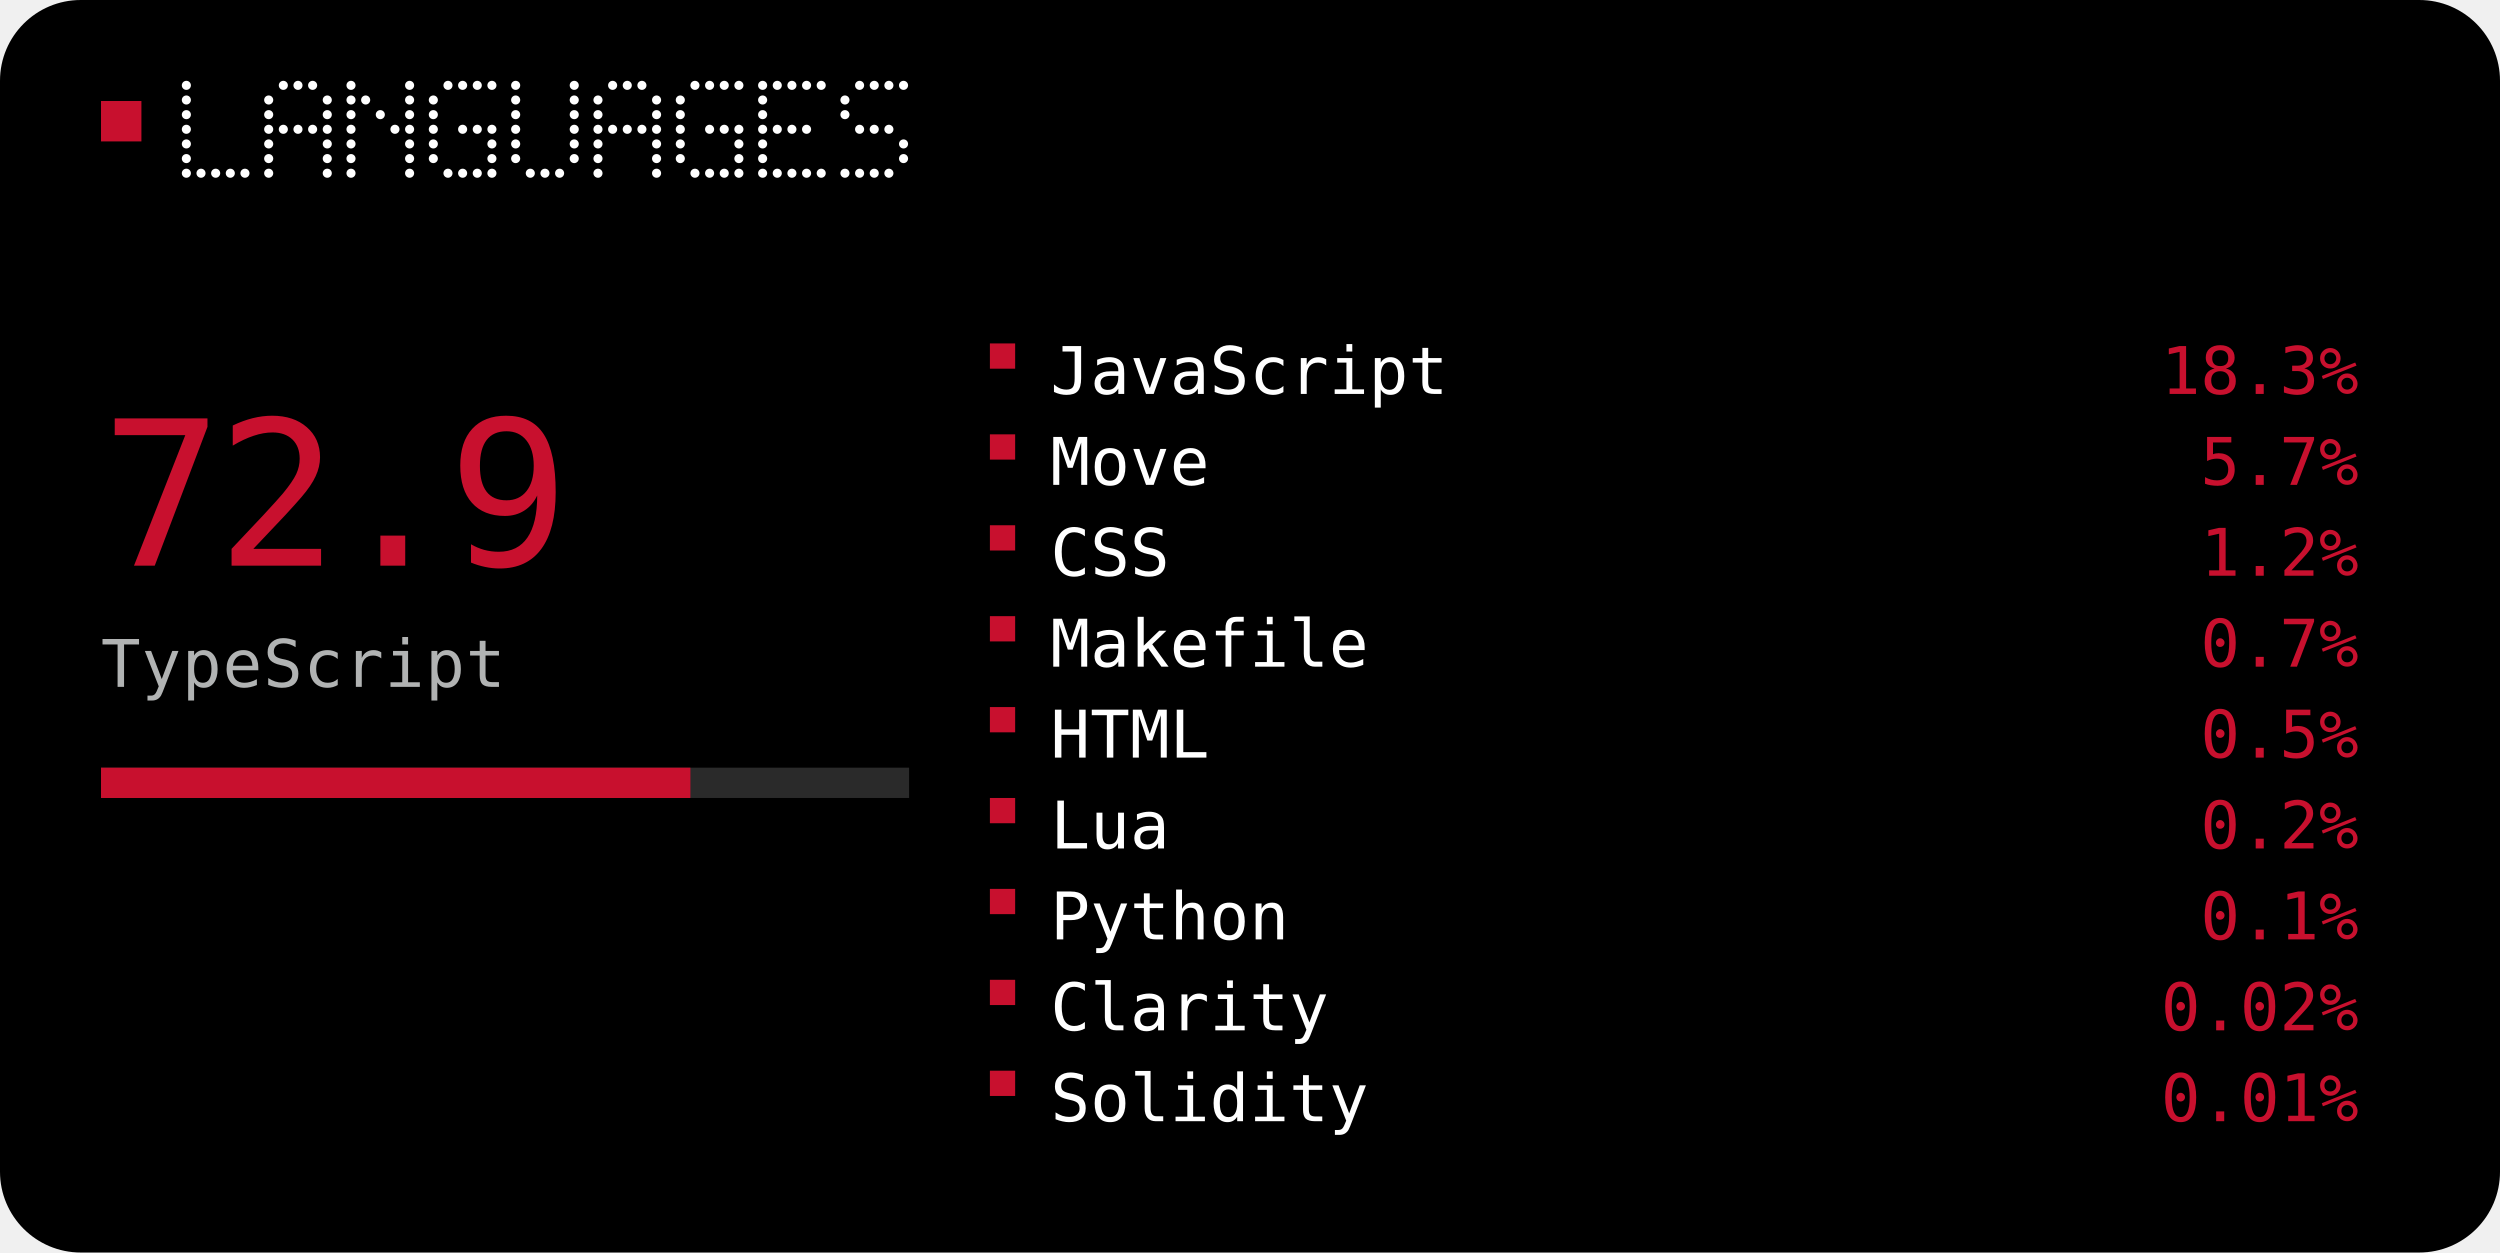
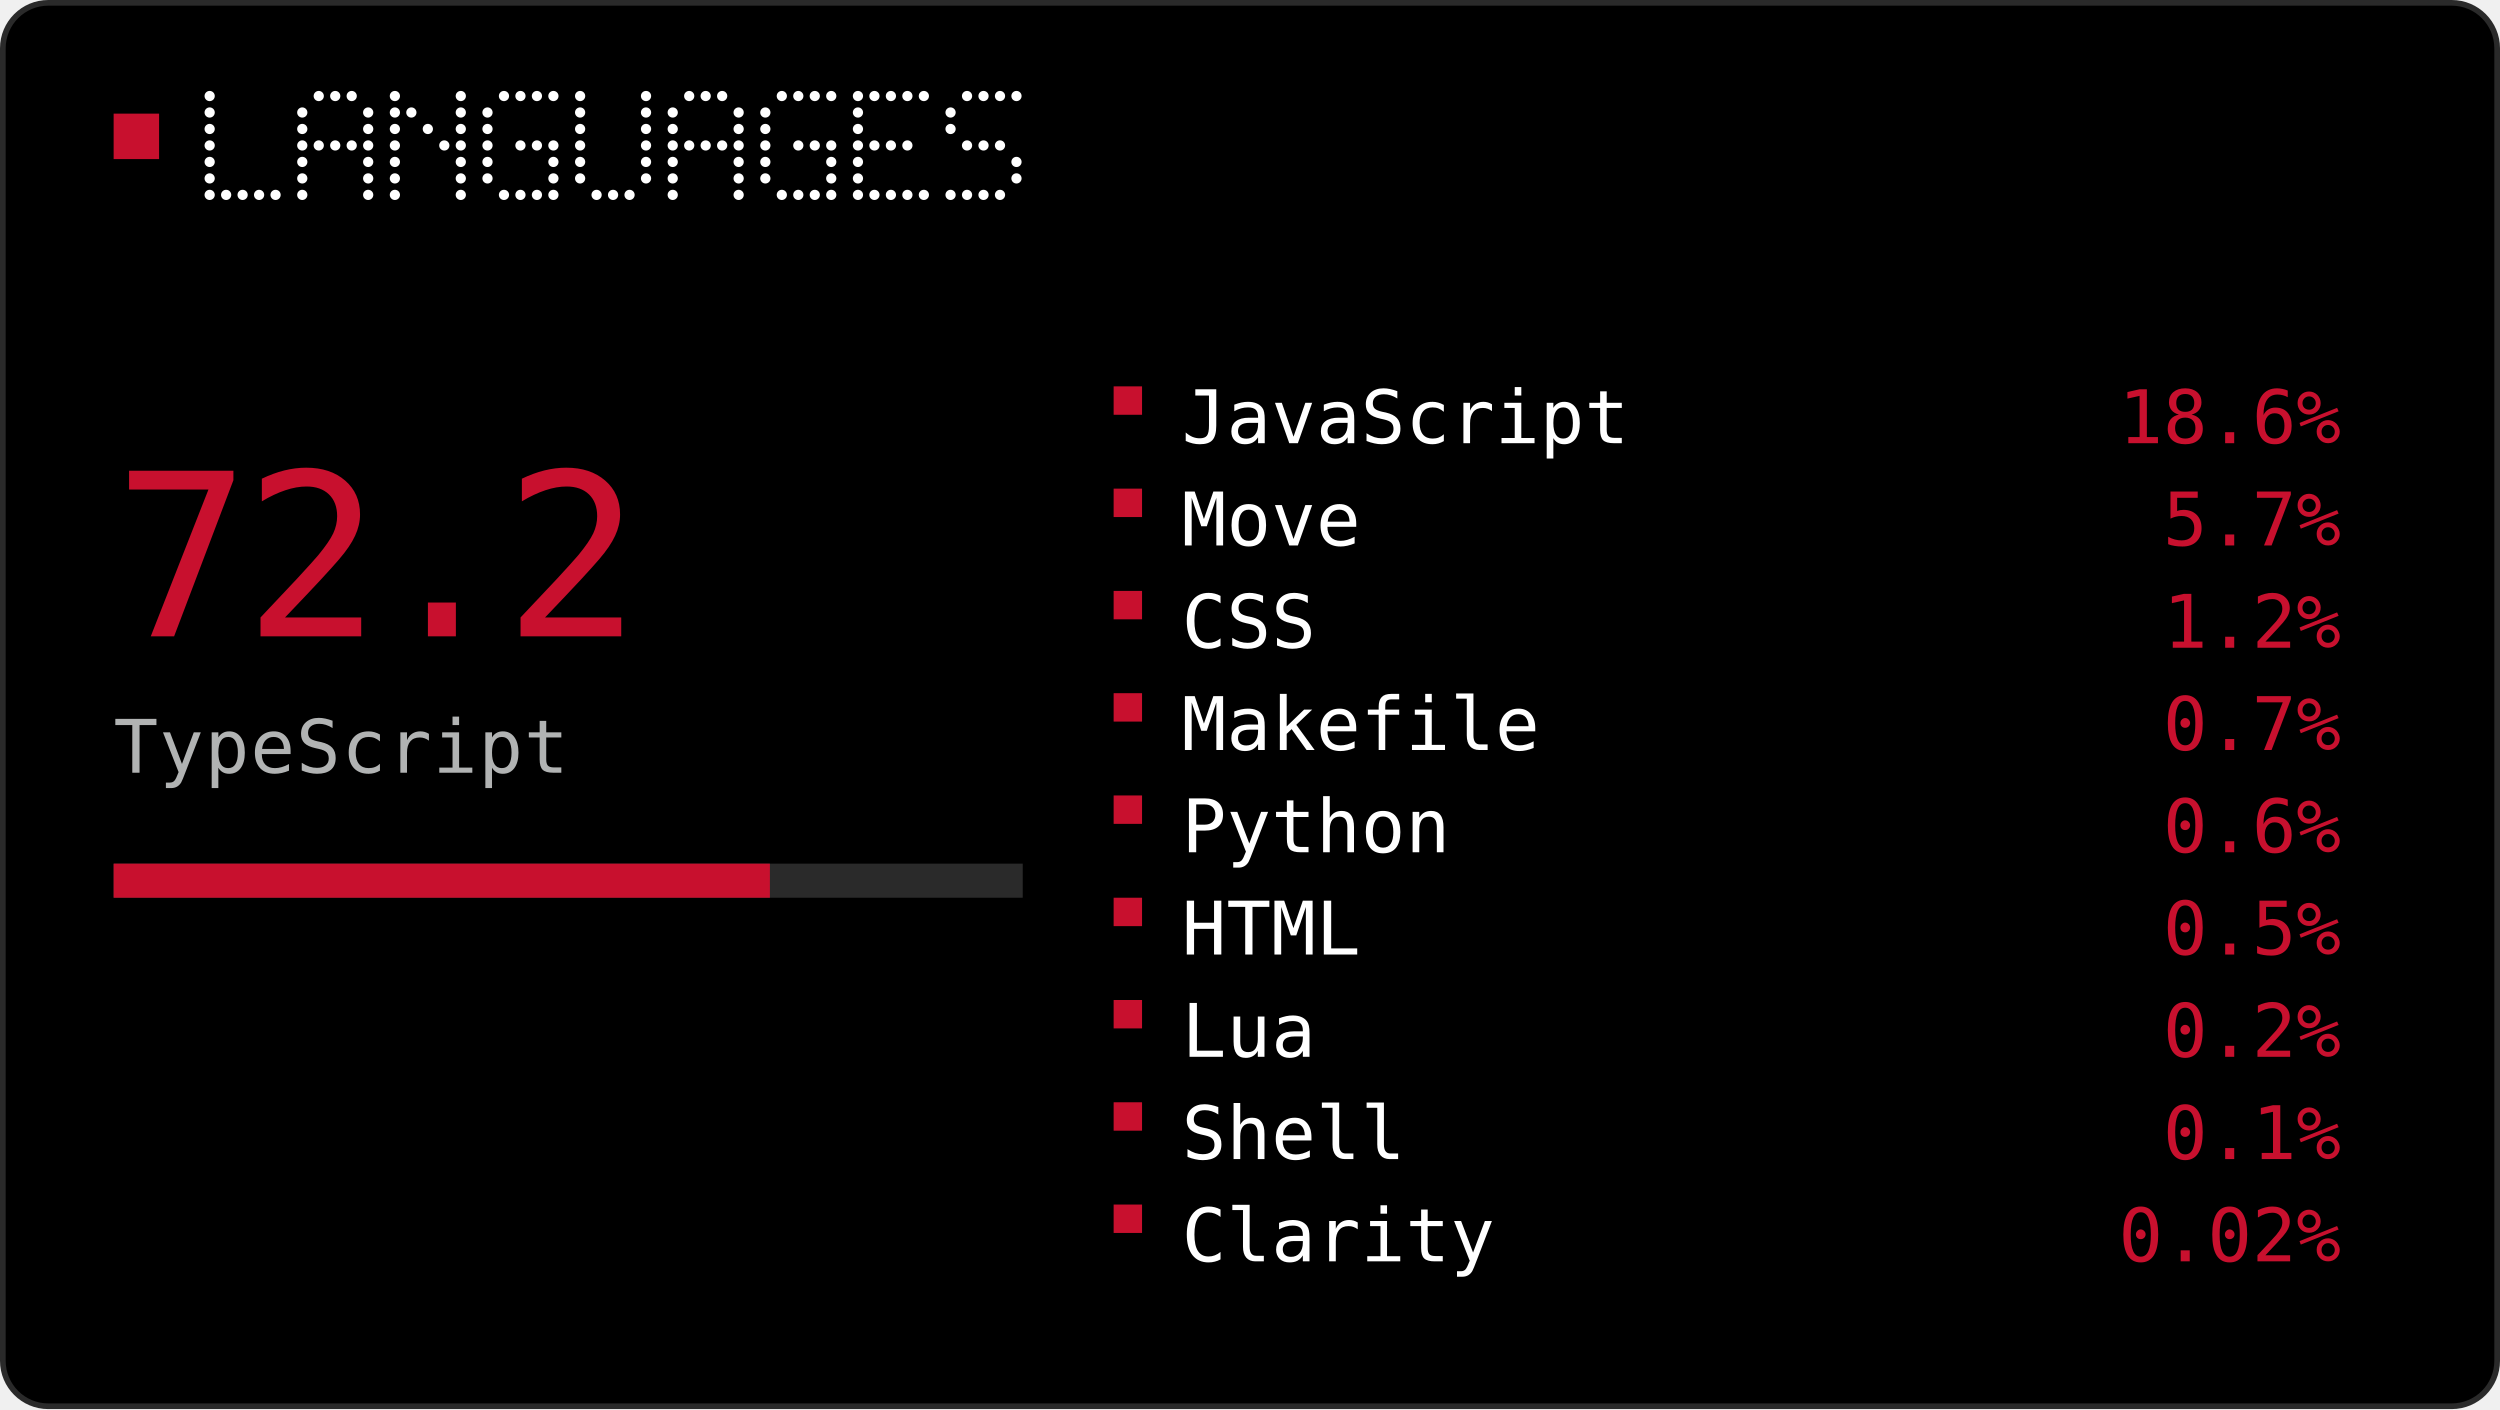
- <svg xmlns="http://www.w3.org/2000/svg" width="495" height="248" viewBox="0 0 495 248" role="img">
-   <rect width="495" height="248" rx="16" fill="#000000" />
+ <svg xmlns="http://www.w3.org/2000/svg" width="440" height="248" viewBox="0 0 440 248" role="img">
+   <rect x="0.5" y="0.5" width="439" height="247" rx="8" fill="#000000" stroke="#2A2A2A" />
  <rect x="20" y="20" width="8" height="8" fill="#C8102E" />
  <circle cx="36.9" cy="16.9" r="0.90" fill="#FFFFFF" />
  <circle cx="36.9" cy="19.8" r="0.90" fill="#FFFFFF" />
  <circle cx="36.9" cy="22.7" r="0.90" fill="#FFFFFF" />
  <circle cx="36.9" cy="25.6" r="0.90" fill="#FFFFFF" />
  <circle cx="36.9" cy="28.5" r="0.90" fill="#FFFFFF" />
  <circle cx="36.9" cy="31.4" r="0.90" fill="#FFFFFF" />
  <circle cx="36.9" cy="34.3" r="0.90" fill="#FFFFFF" />
  <circle cx="39.8" cy="34.3" r="0.90" fill="#FFFFFF" />
  <circle cx="42.7" cy="34.3" r="0.90" fill="#FFFFFF" />
  <circle cx="45.6" cy="34.3" r="0.90" fill="#FFFFFF" />
  <circle cx="48.5" cy="34.3" r="0.90" fill="#FFFFFF" />
  <circle cx="56.1" cy="16.9" r="0.90" fill="#FFFFFF" />
  <circle cx="59.0" cy="16.9" r="0.90" fill="#FFFFFF" />
  <circle cx="61.9" cy="16.9" r="0.90" fill="#FFFFFF" />
  <circle cx="53.2" cy="19.8" r="0.90" fill="#FFFFFF" />
  <circle cx="64.8" cy="19.8" r="0.90" fill="#FFFFFF" />
  <circle cx="53.2" cy="22.7" r="0.90" fill="#FFFFFF" />
  <circle cx="64.8" cy="22.7" r="0.90" fill="#FFFFFF" />
  <circle cx="53.2" cy="25.6" r="0.90" fill="#FFFFFF" />
  <circle cx="56.1" cy="25.6" r="0.90" fill="#FFFFFF" />
  <circle cx="59.0" cy="25.6" r="0.90" fill="#FFFFFF" />
  <circle cx="61.9" cy="25.6" r="0.90" fill="#FFFFFF" />
  <circle cx="64.8" cy="25.6" r="0.90" fill="#FFFFFF" />
  <circle cx="53.2" cy="28.5" r="0.90" fill="#FFFFFF" />
  <circle cx="64.8" cy="28.5" r="0.90" fill="#FFFFFF" />
  <circle cx="53.2" cy="31.4" r="0.90" fill="#FFFFFF" />
  <circle cx="64.8" cy="31.4" r="0.90" fill="#FFFFFF" />
  <circle cx="53.2" cy="34.3" r="0.90" fill="#FFFFFF" />
  <circle cx="64.8" cy="34.3" r="0.90" fill="#FFFFFF" />
  <circle cx="69.5" cy="16.9" r="0.90" fill="#FFFFFF" />
  <circle cx="81.1" cy="16.9" r="0.90" fill="#FFFFFF" />
  <circle cx="69.5" cy="19.8" r="0.90" fill="#FFFFFF" />
  <circle cx="72.4" cy="19.8" r="0.90" fill="#FFFFFF" />
  <circle cx="81.1" cy="19.8" r="0.90" fill="#FFFFFF" />
  <circle cx="69.5" cy="22.7" r="0.90" fill="#FFFFFF" />
  <circle cx="75.3" cy="22.7" r="0.90" fill="#FFFFFF" />
  <circle cx="81.1" cy="22.7" r="0.90" fill="#FFFFFF" />
  <circle cx="69.5" cy="25.6" r="0.90" fill="#FFFFFF" />
  <circle cx="78.2" cy="25.6" r="0.90" fill="#FFFFFF" />
  <circle cx="81.1" cy="25.6" r="0.90" fill="#FFFFFF" />
  <circle cx="69.5" cy="28.5" r="0.90" fill="#FFFFFF" />
  <circle cx="81.1" cy="28.5" r="0.90" fill="#FFFFFF" />
  <circle cx="69.5" cy="31.4" r="0.90" fill="#FFFFFF" />
  <circle cx="81.1" cy="31.4" r="0.90" fill="#FFFFFF" />
  <circle cx="69.5" cy="34.3" r="0.90" fill="#FFFFFF" />
  <circle cx="81.1" cy="34.3" r="0.90" fill="#FFFFFF" />
  <circle cx="88.7" cy="16.9" r="0.90" fill="#FFFFFF" />
  <circle cx="91.6" cy="16.9" r="0.90" fill="#FFFFFF" />
  <circle cx="94.5" cy="16.9" r="0.90" fill="#FFFFFF" />
  <circle cx="97.4" cy="16.9" r="0.90" fill="#FFFFFF" />
  <circle cx="85.8" cy="19.8" r="0.90" fill="#FFFFFF" />
  <circle cx="85.8" cy="22.7" r="0.90" fill="#FFFFFF" />
  <circle cx="85.8" cy="25.6" r="0.90" fill="#FFFFFF" />
  <circle cx="91.6" cy="25.6" r="0.90" fill="#FFFFFF" />
  <circle cx="94.5" cy="25.6" r="0.90" fill="#FFFFFF" />
  <circle cx="97.4" cy="25.6" r="0.90" fill="#FFFFFF" />
  <circle cx="85.8" cy="28.5" r="0.90" fill="#FFFFFF" />
  <circle cx="97.4" cy="28.5" r="0.90" fill="#FFFFFF" />
  <circle cx="85.8" cy="31.4" r="0.90" fill="#FFFFFF" />
  <circle cx="97.4" cy="31.4" r="0.90" fill="#FFFFFF" />
  <circle cx="88.7" cy="34.3" r="0.90" fill="#FFFFFF" />
  <circle cx="91.6" cy="34.3" r="0.90" fill="#FFFFFF" />
  <circle cx="94.5" cy="34.3" r="0.90" fill="#FFFFFF" />
  <circle cx="97.4" cy="34.3" r="0.90" fill="#FFFFFF" />
  <circle cx="102.1" cy="16.9" r="0.90" fill="#FFFFFF" />
  <circle cx="113.7" cy="16.9" r="0.90" fill="#FFFFFF" />
  <circle cx="102.1" cy="19.8" r="0.90" fill="#FFFFFF" />
  <circle cx="113.7" cy="19.8" r="0.90" fill="#FFFFFF" />
  <circle cx="102.1" cy="22.7" r="0.90" fill="#FFFFFF" />
  <circle cx="113.7" cy="22.7" r="0.90" fill="#FFFFFF" />
  <circle cx="102.1" cy="25.6" r="0.90" fill="#FFFFFF" />
  <circle cx="113.7" cy="25.6" r="0.90" fill="#FFFFFF" />
  <circle cx="102.1" cy="28.5" r="0.90" fill="#FFFFFF" />
  <circle cx="113.7" cy="28.5" r="0.90" fill="#FFFFFF" />
  <circle cx="102.1" cy="31.4" r="0.90" fill="#FFFFFF" />
  <circle cx="113.7" cy="31.4" r="0.90" fill="#FFFFFF" />
  <circle cx="105.0" cy="34.3" r="0.90" fill="#FFFFFF" />
  <circle cx="107.9" cy="34.3" r="0.90" fill="#FFFFFF" />
  <circle cx="110.8" cy="34.3" r="0.90" fill="#FFFFFF" />
  <circle cx="121.3" cy="16.9" r="0.90" fill="#FFFFFF" />
  <circle cx="124.2" cy="16.9" r="0.90" fill="#FFFFFF" />
  <circle cx="127.1" cy="16.9" r="0.90" fill="#FFFFFF" />
  <circle cx="118.4" cy="19.8" r="0.90" fill="#FFFFFF" />
  <circle cx="130.0" cy="19.8" r="0.90" fill="#FFFFFF" />
  <circle cx="118.4" cy="22.7" r="0.90" fill="#FFFFFF" />
  <circle cx="130.0" cy="22.7" r="0.90" fill="#FFFFFF" />
  <circle cx="118.4" cy="25.6" r="0.90" fill="#FFFFFF" />
  <circle cx="121.3" cy="25.6" r="0.90" fill="#FFFFFF" />
  <circle cx="124.2" cy="25.6" r="0.90" fill="#FFFFFF" />
  <circle cx="127.1" cy="25.6" r="0.90" fill="#FFFFFF" />
  <circle cx="130.0" cy="25.6" r="0.90" fill="#FFFFFF" />
  <circle cx="118.4" cy="28.5" r="0.90" fill="#FFFFFF" />
  <circle cx="130.0" cy="28.5" r="0.90" fill="#FFFFFF" />
  <circle cx="118.4" cy="31.4" r="0.90" fill="#FFFFFF" />
  <circle cx="130.0" cy="31.4" r="0.90" fill="#FFFFFF" />
  <circle cx="118.4" cy="34.3" r="0.90" fill="#FFFFFF" />
  <circle cx="130.0" cy="34.3" r="0.90" fill="#FFFFFF" />
  <circle cx="137.6" cy="16.9" r="0.90" fill="#FFFFFF" />
  <circle cx="140.5" cy="16.9" r="0.90" fill="#FFFFFF" />
  <circle cx="143.4" cy="16.9" r="0.90" fill="#FFFFFF" />
  <circle cx="146.3" cy="16.9" r="0.90" fill="#FFFFFF" />
  <circle cx="134.7" cy="19.8" r="0.90" fill="#FFFFFF" />
  <circle cx="134.7" cy="22.7" r="0.90" fill="#FFFFFF" />
  <circle cx="134.7" cy="25.6" r="0.90" fill="#FFFFFF" />
  <circle cx="140.5" cy="25.6" r="0.90" fill="#FFFFFF" />
  <circle cx="143.4" cy="25.6" r="0.90" fill="#FFFFFF" />
  <circle cx="146.3" cy="25.6" r="0.90" fill="#FFFFFF" />
  <circle cx="134.7" cy="28.5" r="0.90" fill="#FFFFFF" />
  <circle cx="146.3" cy="28.5" r="0.90" fill="#FFFFFF" />
  <circle cx="134.7" cy="31.4" r="0.90" fill="#FFFFFF" />
  <circle cx="146.3" cy="31.4" r="0.90" fill="#FFFFFF" />
  <circle cx="137.6" cy="34.3" r="0.90" fill="#FFFFFF" />
  <circle cx="140.5" cy="34.3" r="0.90" fill="#FFFFFF" />
  <circle cx="143.4" cy="34.3" r="0.90" fill="#FFFFFF" />
  <circle cx="146.3" cy="34.3" r="0.90" fill="#FFFFFF" />
  <circle cx="151.0" cy="16.9" r="0.90" fill="#FFFFFF" />
  <circle cx="153.9" cy="16.9" r="0.90" fill="#FFFFFF" />
  <circle cx="156.8" cy="16.9" r="0.90" fill="#FFFFFF" />
  <circle cx="159.7" cy="16.9" r="0.90" fill="#FFFFFF" />
  <circle cx="162.6" cy="16.9" r="0.90" fill="#FFFFFF" />
  <circle cx="151.0" cy="19.8" r="0.90" fill="#FFFFFF" />
  <circle cx="151.0" cy="22.7" r="0.90" fill="#FFFFFF" />
  <circle cx="151.0" cy="25.6" r="0.90" fill="#FFFFFF" />
  <circle cx="153.9" cy="25.6" r="0.90" fill="#FFFFFF" />
  <circle cx="156.8" cy="25.6" r="0.90" fill="#FFFFFF" />
  <circle cx="159.7" cy="25.6" r="0.90" fill="#FFFFFF" />
  <circle cx="151.0" cy="28.5" r="0.90" fill="#FFFFFF" />
  <circle cx="151.0" cy="31.4" r="0.90" fill="#FFFFFF" />
  <circle cx="151.0" cy="34.3" r="0.90" fill="#FFFFFF" />
  <circle cx="153.9" cy="34.3" r="0.90" fill="#FFFFFF" />
  <circle cx="156.8" cy="34.3" r="0.90" fill="#FFFFFF" />
  <circle cx="159.7" cy="34.3" r="0.90" fill="#FFFFFF" />
  <circle cx="162.6" cy="34.3" r="0.90" fill="#FFFFFF" />
  <circle cx="170.2" cy="16.9" r="0.90" fill="#FFFFFF" />
  <circle cx="173.1" cy="16.9" r="0.90" fill="#FFFFFF" />
  <circle cx="176.0" cy="16.9" r="0.90" fill="#FFFFFF" />
  <circle cx="178.9" cy="16.9" r="0.90" fill="#FFFFFF" />
  <circle cx="167.3" cy="19.8" r="0.90" fill="#FFFFFF" />
  <circle cx="167.3" cy="22.7" r="0.90" fill="#FFFFFF" />
  <circle cx="170.2" cy="25.6" r="0.90" fill="#FFFFFF" />
  <circle cx="173.1" cy="25.6" r="0.90" fill="#FFFFFF" />
  <circle cx="176.0" cy="25.6" r="0.90" fill="#FFFFFF" />
  <circle cx="178.9" cy="28.5" r="0.90" fill="#FFFFFF" />
  <circle cx="178.9" cy="31.4" r="0.90" fill="#FFFFFF" />
  <circle cx="167.3" cy="34.3" r="0.90" fill="#FFFFFF" />
  <circle cx="170.2" cy="34.3" r="0.90" fill="#FFFFFF" />
  <circle cx="173.1" cy="34.3" r="0.90" fill="#FFFFFF" />
  <circle cx="176.0" cy="34.3" r="0.90" fill="#FFFFFF" />
-   <text x="20" y="112" fill="#C8102E" text-anchor="start" font-family="ui-monospace, Geist Mono, monospace" font-size="40" letter-spacing="-1.2" dominant-baseline="auto">72.9</text>
+   <text x="20" y="112" fill="#C8102E" text-anchor="start" font-family="ui-monospace, Geist Mono, monospace" font-size="40" letter-spacing="-1.2" dominant-baseline="auto">72.2</text>
  <text x="20" y="136" fill="#B1B3B3" text-anchor="start" font-family="ui-monospace, Geist Mono, monospace" font-size="13" letter-spacing="0.2" dominant-baseline="auto">TypeScript</text>
  <rect x="20.0" y="152.0" width="160.0" height="6" fill="#2A2A2A" />
-   <rect x="20.0" y="152.0" width="116.7" height="6" fill="#C8102E" />
+   <rect x="20.0" y="152.0" width="115.5" height="6" fill="#C8102E" />
  <rect x="196.0" y="68" width="5" height="5" fill="#C8102E" />
  <text x="208.0" y="78" fill="#FFFFFF" text-anchor="start" font-family="ui-monospace, Geist Mono, monospace" font-size="13" letter-spacing="0.05" dominant-baseline="auto">JavaScript</text>
-   <text x="467.0" y="78" fill="#C8102E" text-anchor="end" font-family="ui-monospace, Geist Mono, monospace" font-size="13" letter-spacing="0" dominant-baseline="auto">18.3%</text>
+   <text x="412.0" y="78" fill="#C8102E" text-anchor="end" font-family="ui-monospace, Geist Mono, monospace" font-size="13" letter-spacing="0" dominant-baseline="auto">18.6%</text>
  <rect x="196.0" y="86" width="5" height="5" fill="#C8102E" />
  <text x="208.0" y="96" fill="#FFFFFF" text-anchor="start" font-family="ui-monospace, Geist Mono, monospace" font-size="13" letter-spacing="0.05" dominant-baseline="auto">Move</text>
-   <text x="467.0" y="96" fill="#C8102E" text-anchor="end" font-family="ui-monospace, Geist Mono, monospace" font-size="13" letter-spacing="0" dominant-baseline="auto">5.7%</text>
+   <text x="412.0" y="96" fill="#C8102E" text-anchor="end" font-family="ui-monospace, Geist Mono, monospace" font-size="13" letter-spacing="0" dominant-baseline="auto">5.7%</text>
  <rect x="196.0" y="104" width="5" height="5" fill="#C8102E" />
  <text x="208.0" y="114" fill="#FFFFFF" text-anchor="start" font-family="ui-monospace, Geist Mono, monospace" font-size="13" letter-spacing="0.05" dominant-baseline="auto">CSS</text>
-   <text x="467.0" y="114" fill="#C8102E" text-anchor="end" font-family="ui-monospace, Geist Mono, monospace" font-size="13" letter-spacing="0" dominant-baseline="auto">1.2%</text>
+   <text x="412.0" y="114" fill="#C8102E" text-anchor="end" font-family="ui-monospace, Geist Mono, monospace" font-size="13" letter-spacing="0" dominant-baseline="auto">1.2%</text>
  <rect x="196.0" y="122" width="5" height="5" fill="#C8102E" />
  <text x="208.0" y="132" fill="#FFFFFF" text-anchor="start" font-family="ui-monospace, Geist Mono, monospace" font-size="13" letter-spacing="0.05" dominant-baseline="auto">Makefile</text>
-   <text x="467.0" y="132" fill="#C8102E" text-anchor="end" font-family="ui-monospace, Geist Mono, monospace" font-size="13" letter-spacing="0" dominant-baseline="auto">0.7%</text>
+   <text x="412.0" y="132" fill="#C8102E" text-anchor="end" font-family="ui-monospace, Geist Mono, monospace" font-size="13" letter-spacing="0" dominant-baseline="auto">0.7%</text>
  <rect x="196.0" y="140" width="5" height="5" fill="#C8102E" />
-   <text x="208.0" y="150" fill="#FFFFFF" text-anchor="start" font-family="ui-monospace, Geist Mono, monospace" font-size="13" letter-spacing="0.05" dominant-baseline="auto">HTML</text>
-   <text x="467.0" y="150" fill="#C8102E" text-anchor="end" font-family="ui-monospace, Geist Mono, monospace" font-size="13" letter-spacing="0" dominant-baseline="auto">0.5%</text>
+   <text x="208.0" y="150" fill="#FFFFFF" text-anchor="start" font-family="ui-monospace, Geist Mono, monospace" font-size="13" letter-spacing="0.05" dominant-baseline="auto">Python</text>
+   <text x="412.0" y="150" fill="#C8102E" text-anchor="end" font-family="ui-monospace, Geist Mono, monospace" font-size="13" letter-spacing="0" dominant-baseline="auto">0.6%</text>
  <rect x="196.0" y="158" width="5" height="5" fill="#C8102E" />
-   <text x="208.0" y="168" fill="#FFFFFF" text-anchor="start" font-family="ui-monospace, Geist Mono, monospace" font-size="13" letter-spacing="0.05" dominant-baseline="auto">Lua</text>
-   <text x="467.0" y="168" fill="#C8102E" text-anchor="end" font-family="ui-monospace, Geist Mono, monospace" font-size="13" letter-spacing="0" dominant-baseline="auto">0.2%</text>
+   <text x="208.0" y="168" fill="#FFFFFF" text-anchor="start" font-family="ui-monospace, Geist Mono, monospace" font-size="13" letter-spacing="0.05" dominant-baseline="auto">HTML</text>
+   <text x="412.0" y="168" fill="#C8102E" text-anchor="end" font-family="ui-monospace, Geist Mono, monospace" font-size="13" letter-spacing="0" dominant-baseline="auto">0.5%</text>
  <rect x="196.0" y="176" width="5" height="5" fill="#C8102E" />
-   <text x="208.0" y="186" fill="#FFFFFF" text-anchor="start" font-family="ui-monospace, Geist Mono, monospace" font-size="13" letter-spacing="0.05" dominant-baseline="auto">Python</text>
-   <text x="467.0" y="186" fill="#C8102E" text-anchor="end" font-family="ui-monospace, Geist Mono, monospace" font-size="13" letter-spacing="0" dominant-baseline="auto">0.1%</text>
+   <text x="208.0" y="186" fill="#FFFFFF" text-anchor="start" font-family="ui-monospace, Geist Mono, monospace" font-size="13" letter-spacing="0.05" dominant-baseline="auto">Lua</text>
+   <text x="412.0" y="186" fill="#C8102E" text-anchor="end" font-family="ui-monospace, Geist Mono, monospace" font-size="13" letter-spacing="0" dominant-baseline="auto">0.2%</text>
  <rect x="196.0" y="194" width="5" height="5" fill="#C8102E" />
-   <text x="208.0" y="204" fill="#FFFFFF" text-anchor="start" font-family="ui-monospace, Geist Mono, monospace" font-size="13" letter-spacing="0.05" dominant-baseline="auto">Clarity</text>
-   <text x="467.0" y="204" fill="#C8102E" text-anchor="end" font-family="ui-monospace, Geist Mono, monospace" font-size="13" letter-spacing="0" dominant-baseline="auto">0.02%</text>
+   <text x="208.0" y="204" fill="#FFFFFF" text-anchor="start" font-family="ui-monospace, Geist Mono, monospace" font-size="13" letter-spacing="0.05" dominant-baseline="auto">Shell</text>
+   <text x="412.0" y="204" fill="#C8102E" text-anchor="end" font-family="ui-monospace, Geist Mono, monospace" font-size="13" letter-spacing="0" dominant-baseline="auto">0.1%</text>
  <rect x="196.0" y="212" width="5" height="5" fill="#C8102E" />
-   <text x="208.0" y="222" fill="#FFFFFF" text-anchor="start" font-family="ui-monospace, Geist Mono, monospace" font-size="13" letter-spacing="0.05" dominant-baseline="auto">Solidity</text>
-   <text x="467.0" y="222" fill="#C8102E" text-anchor="end" font-family="ui-monospace, Geist Mono, monospace" font-size="13" letter-spacing="0" dominant-baseline="auto">0.01%</text>
+   <text x="208.0" y="222" fill="#FFFFFF" text-anchor="start" font-family="ui-monospace, Geist Mono, monospace" font-size="13" letter-spacing="0.05" dominant-baseline="auto">Clarity</text>
+   <text x="412.0" y="222" fill="#C8102E" text-anchor="end" font-family="ui-monospace, Geist Mono, monospace" font-size="13" letter-spacing="0" dominant-baseline="auto">0.02%</text>
</svg>
